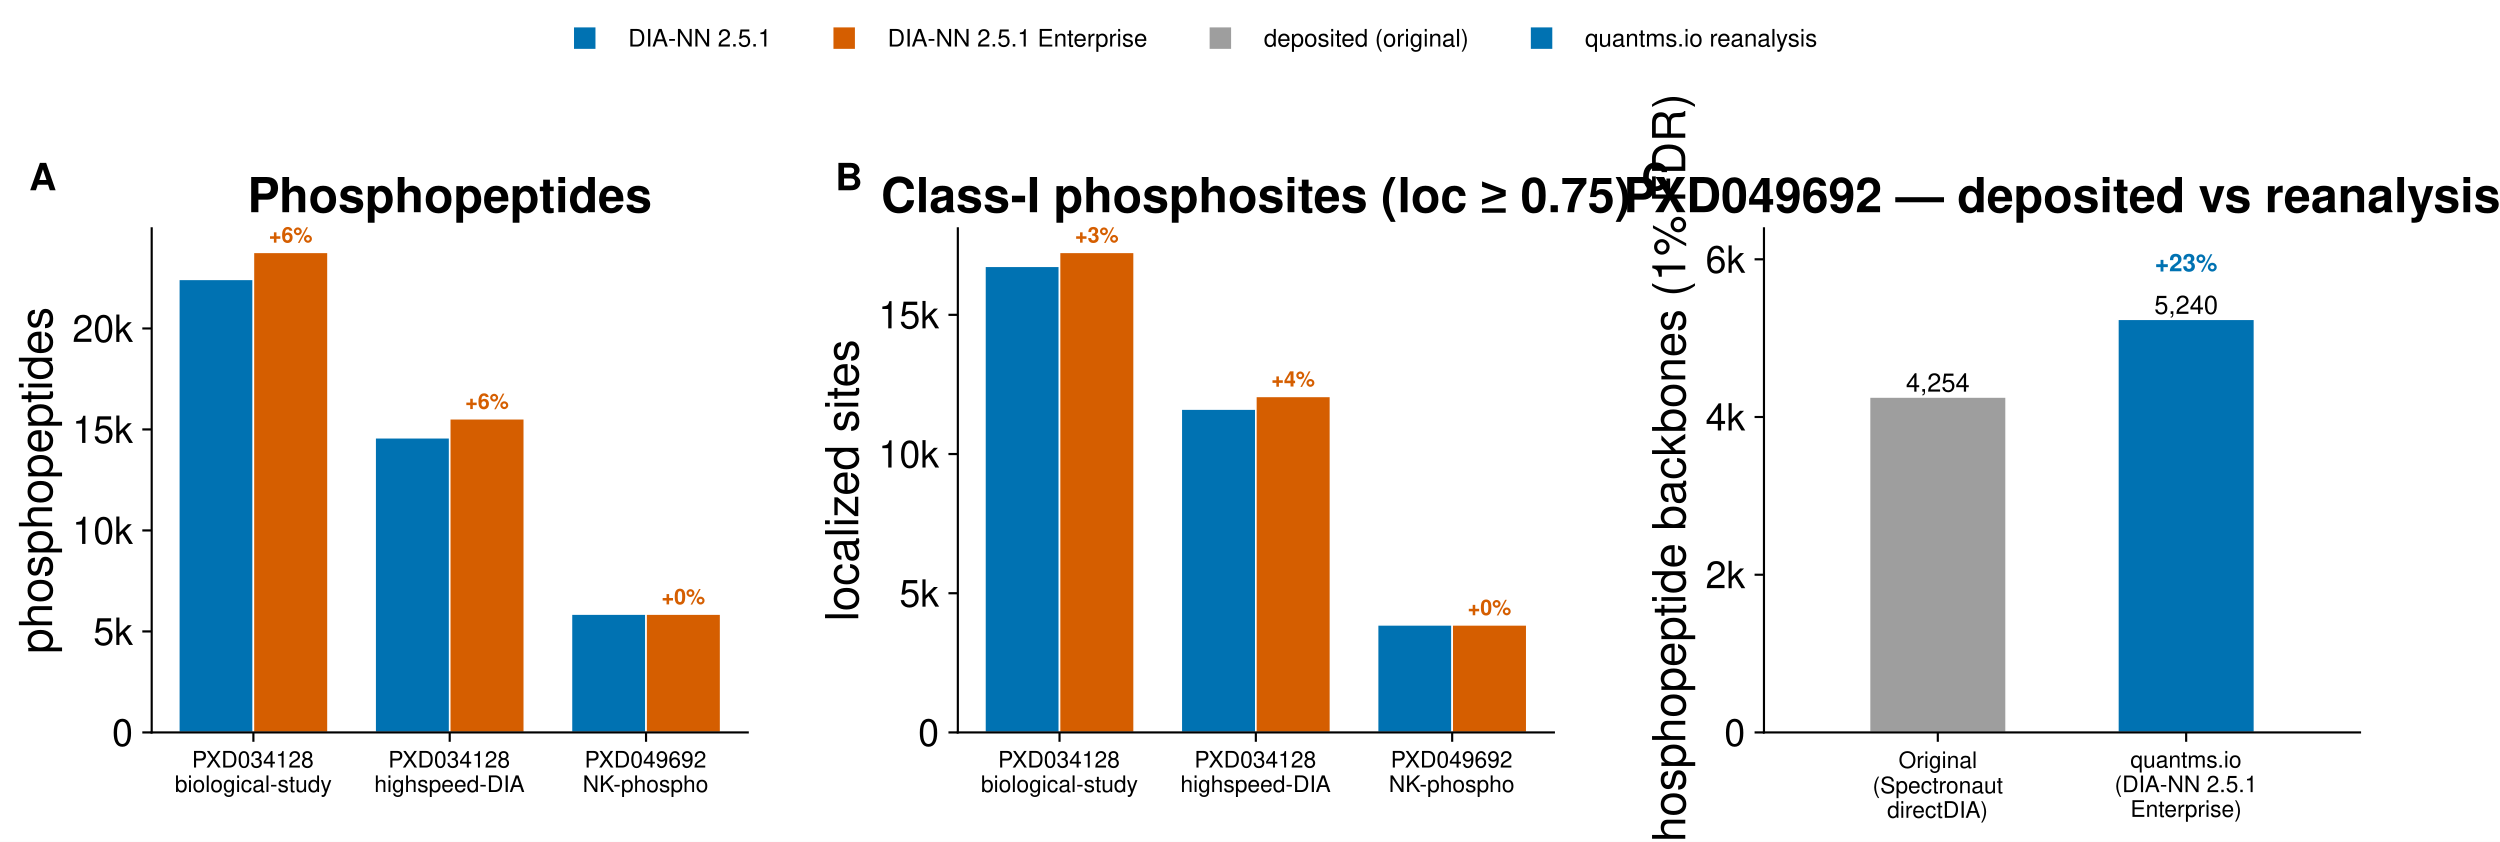
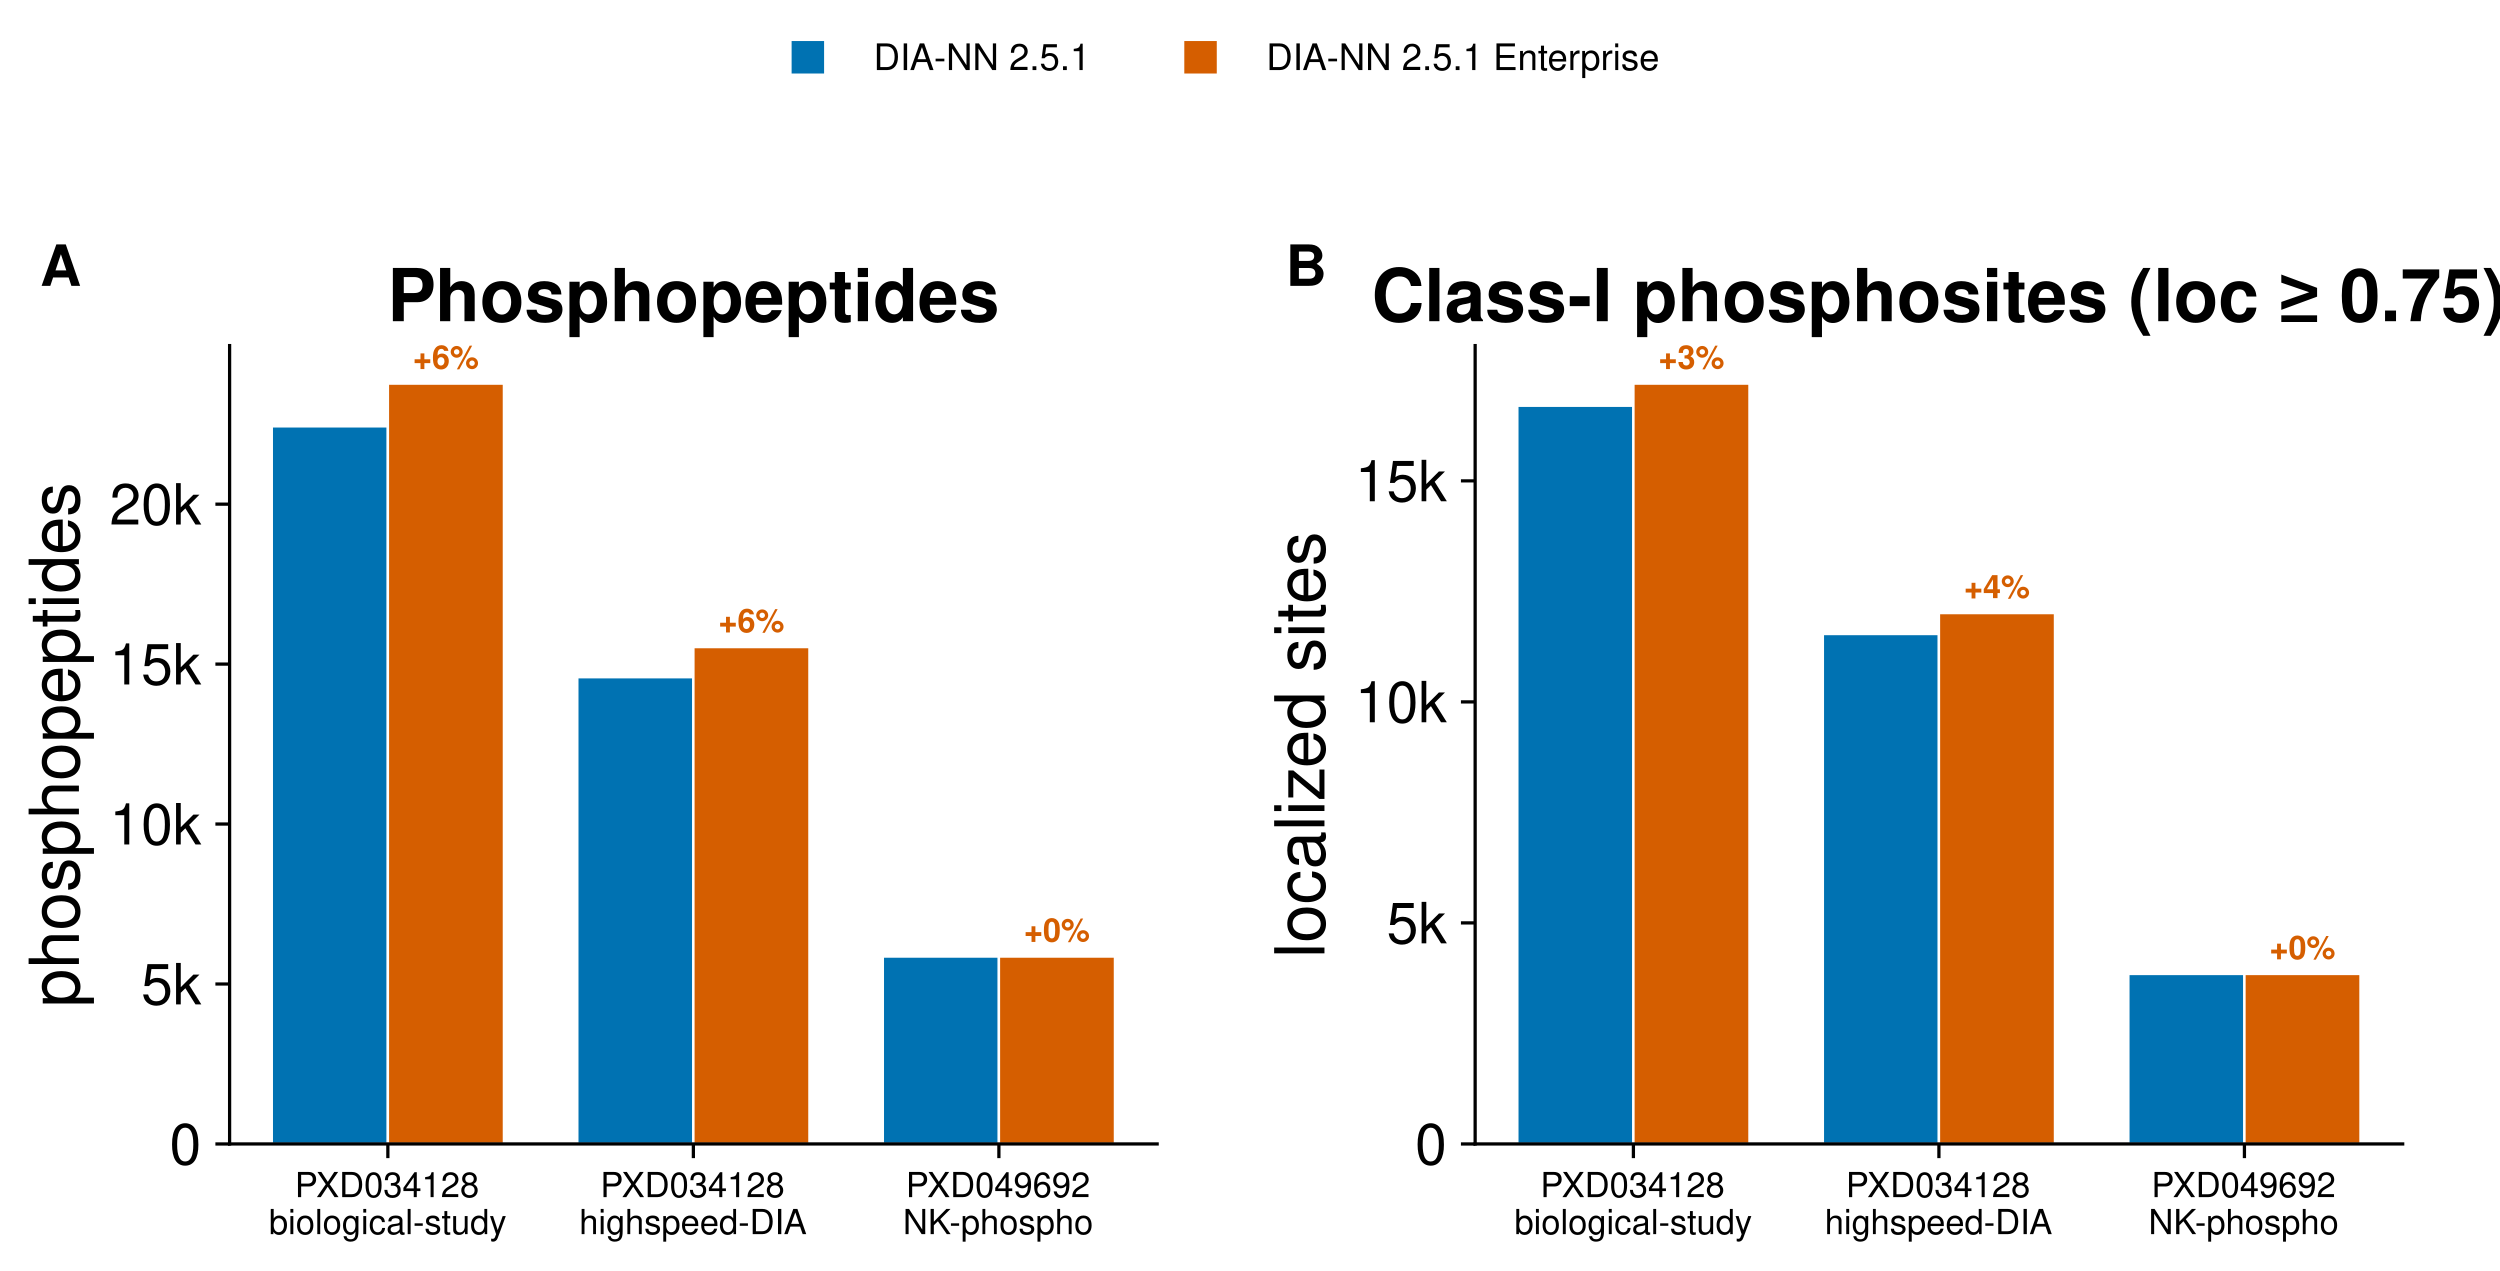
- <svg xmlns="http://www.w3.org/2000/svg" xmlns:xlink="http://www.w3.org/1999/xlink" width="931.945pt" height="313.828pt" viewBox="0 0 931.945 313.828" version="1.1">
+ <svg xmlns="http://www.w3.org/2000/svg" xmlns:xlink="http://www.w3.org/1999/xlink" width="615.726pt" height="313.033pt" viewBox="0 0 615.726 313.033" version="1.1">
  <defs>
    <style type="text/css">*{stroke-linejoin: round; stroke-linecap: butt}</style>
  </defs>
  <g id="figure_1">
    <g id="patch_1">
-       <path d="M 0 313.828  L 931.945 313.828  L 931.945 -0  L 0 -0  z " style="fill: #ffffff" />
+       <path d="M 0 313.033  L 615.726 313.033  L 615.726 0  L 0 0  z " style="fill: #ffffff" />
    </g>
    <g id="axes_1">
      <g id="patch_2">
-         <path d="M 56.549 273.033  L 278.739 273.033  L 278.739 85.116  L 56.549 85.116  z " style="fill: #ffffff" />
+         <path d="M 56.549 281.743  L 284.994 281.743  L 284.994 85.116  L 56.549 85.116  z " style="fill: #ffffff" />
      </g>
      <g id="patch_3">
-         <path d="M 66.648 273.033  L 94.459 273.033  L 94.459 104.116  L 66.648 104.116  z " clip-path="url(#p6a53a2b82d)" style="fill: #0072b2; stroke: #ffffff; stroke-width: 0.6; stroke-linejoin: miter" />
+         <path d="M 66.933 281.743  L 95.526 281.743  L 95.526 104.997  L 66.933 104.997  z " clip-path="url(#pfc6a917417)" style="fill: #0072b2; stroke: #ffffff; stroke-width: 0.6; stroke-linejoin: miter" />
      </g>
      <g id="patch_4">
-         <path d="M 139.833 273.033  L 167.644 273.033  L 167.644 163.173  L 139.833 163.173  z " clip-path="url(#p6a53a2b82d)" style="fill: #0072b2; stroke: #ffffff; stroke-width: 0.6; stroke-linejoin: miter" />
+         <path d="M 142.178 281.743  L 170.771 281.743  L 170.771 166.791  L 142.178 166.791  z " clip-path="url(#pfc6a917417)" style="fill: #0072b2; stroke: #ffffff; stroke-width: 0.6; stroke-linejoin: miter" />
      </g>
      <g id="patch_5">
-         <path d="M 213.019 273.033  L 240.829 273.033  L 240.829 228.908  L 213.019 228.908  z " clip-path="url(#p6a53a2b82d)" style="fill: #0072b2; stroke: #ffffff; stroke-width: 0.6; stroke-linejoin: miter" />
+         <path d="M 217.423 281.743  L 246.017 281.743  L 246.017 235.573  L 217.423 235.573  z " clip-path="url(#pfc6a917417)" style="fill: #0072b2; stroke: #ffffff; stroke-width: 0.6; stroke-linejoin: miter" />
      </g>
      <g id="patch_6">
-         <path d="M 94.459 273.033  L 122.269 273.033  L 122.269 94.064  L 94.459 94.064  z " clip-path="url(#p6a53a2b82d)" style="fill: #d55e00; stroke: #ffffff; stroke-width: 0.6; stroke-linejoin: miter" />
+         <path d="M 95.526 281.743  L 124.119 281.743  L 124.119 94.479  L 95.526 94.479  z " clip-path="url(#pfc6a917417)" style="fill: #d55e00; stroke: #ffffff; stroke-width: 0.6; stroke-linejoin: miter" />
      </g>
      <g id="patch_7">
-         <path d="M 167.644 273.033  L 195.454 273.033  L 195.454 156.08  L 167.644 156.08  z " clip-path="url(#p6a53a2b82d)" style="fill: #d55e00; stroke: #ffffff; stroke-width: 0.6; stroke-linejoin: miter" />
+         <path d="M 170.771 281.743  L 199.364 281.743  L 199.364 159.369  L 170.771 159.369  z " clip-path="url(#pfc6a917417)" style="fill: #d55e00; stroke: #ffffff; stroke-width: 0.6; stroke-linejoin: miter" />
      </g>
      <g id="patch_8">
-         <path d="M 240.829 273.033  L 268.639 273.033  L 268.639 228.908  L 240.829 228.908  z " clip-path="url(#p6a53a2b82d)" style="fill: #d55e00; stroke: #ffffff; stroke-width: 0.6; stroke-linejoin: miter" />
+         <path d="M 246.017 281.743  L 274.61 281.743  L 274.61 235.573  L 246.017 235.573  z " clip-path="url(#pfc6a917417)" style="fill: #d55e00; stroke: #ffffff; stroke-width: 0.6; stroke-linejoin: miter" />
      </g>
      <g id="matplotlib.axis_1">
        <g id="xtick_1">
          <g id="line2d_1">
            <defs>
-               <path id="me3dcf66e07" d="M 0 0  L 0 3.5  " style="stroke: #000000; stroke-width: 0.8" />
+               <path id="m2ff9c38c4d" d="M 0 0  L 0 3.5  " style="stroke: #000000; stroke-width: 0.8" />
            </defs>
            <g>
-               <use xlink:href="#me3dcf66e07" x="94.459" y="273.033" style="stroke: #000000; stroke-width: 0.8" />
+               <use xlink:href="#m2ff9c38c4d" x="95.526" y="281.743" style="stroke: #000000; stroke-width: 0.8" />
            </g>
          </g>
          <g id="text_1">
-             <text style="font-size: 8.5px; font-family: 'Helvetica', 'Arial', 'DejaVu Sans', sans-serif" transform="translate(71.53919 286.1302)">PXD034128</text>
-             <text style="font-size: 8.5px; font-family: 'Helvetica', 'Arial', 'DejaVu Sans', sans-serif" transform="translate(65.16684 295.2427)">biological-study</text>
+             <text style="font-size: 8.5px; font-family: 'Helvetica', 'Arial', 'DejaVu Sans', sans-serif" transform="translate(72.60641 294.8399)">PXD034128</text>
+             <text style="font-size: 8.5px; font-family: 'Helvetica', 'Arial', 'DejaVu Sans', sans-serif" transform="translate(66.23406 303.9525)">biological-study</text>
          </g>
        </g>
        <g id="xtick_2">
          <g id="line2d_2">
            <g>
-               <use xlink:href="#me3dcf66e07" x="167.644" y="273.033" style="stroke: #000000; stroke-width: 0.8" />
+               <use xlink:href="#m2ff9c38c4d" x="170.771" y="281.743" style="stroke: #000000; stroke-width: 0.8" />
            </g>
          </g>
          <g id="text_2">
-             <text style="font-size: 8.5px; font-family: 'Helvetica', 'Arial', 'DejaVu Sans', sans-serif" transform="translate(144.7243 286.1302)">PXD034128</text>
-             <text style="font-size: 8.5px; font-family: 'Helvetica', 'Arial', 'DejaVu Sans', sans-serif" transform="translate(139.5307 295.2427)">highspeed-DIA</text>
+             <text style="font-size: 8.5px; font-family: 'Helvetica', 'Arial', 'DejaVu Sans', sans-serif" transform="translate(147.8518 294.8399)">PXD034128</text>
+             <text style="font-size: 8.5px; font-family: 'Helvetica', 'Arial', 'DejaVu Sans', sans-serif" transform="translate(142.6582 303.9525)">highspeed-DIA</text>
          </g>
        </g>
        <g id="xtick_3">
          <g id="line2d_3">
            <g>
-               <use xlink:href="#me3dcf66e07" x="240.829" y="273.033" style="stroke: #000000; stroke-width: 0.8" />
+               <use xlink:href="#m2ff9c38c4d" x="246.017" y="281.743" style="stroke: #000000; stroke-width: 0.8" />
            </g>
          </g>
          <g id="text_3">
-             <text style="font-size: 8.5px; font-family: 'Helvetica', 'Arial', 'DejaVu Sans', sans-serif" transform="translate(217.9094 286.1302)">PXD049692</text>
-             <text style="font-size: 8.5px; font-family: 'Helvetica', 'Arial', 'DejaVu Sans', sans-serif" transform="translate(217.2042 295.2427)">NK-phospho</text>
+             <text style="font-size: 8.5px; font-family: 'Helvetica', 'Arial', 'DejaVu Sans', sans-serif" transform="translate(223.0972 294.8399)">PXD049692</text>
+             <text style="font-size: 8.5px; font-family: 'Helvetica', 'Arial', 'DejaVu Sans', sans-serif" transform="translate(222.392 303.9525)">NK-phospho</text>
          </g>
        </g>
      </g>
      <g id="matplotlib.axis_2">
        <g id="ytick_1">
          <g id="line2d_4">
            <defs>
-               <path id="m3480d9170c" d="M 0 0  L -3.5 0  " style="stroke: #000000; stroke-width: 0.8" />
+               <path id="m523c38264d" d="M 0 0  L -3.5 0  " style="stroke: #000000; stroke-width: 0.8" />
            </defs>
            <g>
-               <use xlink:href="#m3480d9170c" x="56.549" y="273.033" style="stroke: #000000; stroke-width: 0.8" />
+               <use xlink:href="#m523c38264d" x="56.549" y="281.743" style="stroke: #000000; stroke-width: 0.8" />
            </g>
          </g>
          <g id="text_4">
-             <text style="font-size: 14px; font-family: 'Helvetica', 'Arial', 'DejaVu Sans', sans-serif; text-anchor: end" x="49.549" y="278.054" transform="rotate(-0 49.54875 278.0542)">0</text>
+             <text style="font-size: 14px; font-family: 'Helvetica', 'Arial', 'DejaVu Sans', sans-serif; text-anchor: end" x="49.549" y="286.764" transform="rotate(-0 49.54875 286.7639)">0</text>
          </g>
        </g>
        <g id="ytick_2">
          <g id="line2d_5">
            <g>
-               <use xlink:href="#m3480d9170c" x="56.549" y="235.384" style="stroke: #000000; stroke-width: 0.8" />
+               <use xlink:href="#m523c38264d" x="56.549" y="242.348" style="stroke: #000000; stroke-width: 0.8" />
            </g>
          </g>
          <g id="text_5">
-             <text style="font-size: 14px; font-family: 'Helvetica', 'Arial', 'DejaVu Sans', sans-serif; text-anchor: end" x="49.549" y="240.405" transform="rotate(-0 49.54875 240.405)">5k</text>
+             <text style="font-size: 14px; font-family: 'Helvetica', 'Arial', 'DejaVu Sans', sans-serif; text-anchor: end" x="49.549" y="247.37" transform="rotate(-0 49.54875 247.3698)">5k</text>
          </g>
        </g>
        <g id="ytick_3">
          <g id="line2d_6">
            <g>
-               <use xlink:href="#m3480d9170c" x="56.549" y="197.735" style="stroke: #000000; stroke-width: 0.8" />
+               <use xlink:href="#m523c38264d" x="56.549" y="202.954" style="stroke: #000000; stroke-width: 0.8" />
            </g>
          </g>
          <g id="text_6">
-             <text style="font-size: 14px; font-family: 'Helvetica', 'Arial', 'DejaVu Sans', sans-serif; text-anchor: end" x="49.549" y="202.756" transform="rotate(-0 49.54875 202.7559)">10k</text>
+             <text style="font-size: 14px; font-family: 'Helvetica', 'Arial', 'DejaVu Sans', sans-serif; text-anchor: end" x="49.549" y="207.976" transform="rotate(-0 49.54875 207.9757)">10k</text>
          </g>
        </g>
        <g id="ytick_4">
          <g id="line2d_7">
            <g>
-               <use xlink:href="#m3480d9170c" x="56.549" y="160.085" style="stroke: #000000; stroke-width: 0.8" />
+               <use xlink:href="#m523c38264d" x="56.549" y="163.56" style="stroke: #000000; stroke-width: 0.8" />
            </g>
          </g>
          <g id="text_7">
-             <text style="font-size: 14px; font-family: 'Helvetica', 'Arial', 'DejaVu Sans', sans-serif; text-anchor: end" x="49.549" y="165.107" transform="rotate(-0 49.54875 165.1068)">15k</text>
+             <text style="font-size: 14px; font-family: 'Helvetica', 'Arial', 'DejaVu Sans', sans-serif; text-anchor: end" x="49.549" y="168.582" transform="rotate(-0 49.54875 168.5816)">15k</text>
          </g>
        </g>
        <g id="ytick_5">
          <g id="line2d_8">
            <g>
-               <use xlink:href="#m3480d9170c" x="56.549" y="122.436" style="stroke: #000000; stroke-width: 0.8" />
+               <use xlink:href="#m523c38264d" x="56.549" y="124.166" style="stroke: #000000; stroke-width: 0.8" />
            </g>
          </g>
          <g id="text_8">
-             <text style="font-size: 14px; font-family: 'Helvetica', 'Arial', 'DejaVu Sans', sans-serif; text-anchor: end" x="49.549" y="127.458" transform="rotate(-0 49.54875 127.4577)">20k</text>
+             <text style="font-size: 14px; font-family: 'Helvetica', 'Arial', 'DejaVu Sans', sans-serif; text-anchor: end" x="49.549" y="129.188" transform="rotate(-0 49.54875 129.1875)">20k</text>
          </g>
        </g>
        <g id="text_9">
-           <text style="font-size: 17px; font-family: 'Helvetica', 'Arial', 'DejaVu Sans', sans-serif; text-anchor: middle" x="19.435" y="179.074" transform="rotate(-90 19.43469 179.0741)">phosphopeptides</text>
+           <text style="font-size: 17px; font-family: 'Helvetica', 'Arial', 'DejaVu Sans', sans-serif; text-anchor: middle" x="19.435" y="183.429" transform="rotate(-90 19.43469 183.429)">phosphopeptides</text>
        </g>
      </g>
      <g id="patch_9">
-         <path d="M 56.549 273.033  L 56.549 85.116  " style="fill: none; stroke: #000000; stroke-width: 0.8; stroke-linejoin: miter; stroke-linecap: square" />
+         <path d="M 56.549 281.743  L 56.549 85.116  " style="fill: none; stroke: #000000; stroke-width: 0.8; stroke-linejoin: miter; stroke-linecap: square" />
      </g>
      <g id="patch_10">
-         <path d="M 56.549 273.033  L 278.739 273.033  " style="fill: none; stroke: #000000; stroke-width: 0.8; stroke-linejoin: miter; stroke-linecap: square" />
+         <path d="M 56.549 281.743  L 284.994 281.743  " style="fill: none; stroke: #000000; stroke-width: 0.8; stroke-linejoin: miter; stroke-linecap: square" />
      </g>
      <g id="text_10">
-         <text style="font-weight: 700; font-size: 8px; font-family: 'Helvetica', 'Arial', 'DejaVu Sans', sans-serif; text-anchor: middle; fill: #d55e00" x="108.364" y="90.396" transform="rotate(-0 108.3638 90.39646)">+6%</text>
+         <text style="font-weight: 700; font-size: 8px; font-family: 'Helvetica', 'Arial', 'DejaVu Sans', sans-serif; text-anchor: middle; fill: #d55e00" x="109.822" y="90.811" transform="rotate(-0 109.8225 90.81121)">+6%</text>
      </g>
      <g id="text_11">
-         <text style="font-weight: 700; font-size: 8px; font-family: 'Helvetica', 'Arial', 'DejaVu Sans', sans-serif; text-anchor: middle; fill: #d55e00" x="181.549" y="152.412" transform="rotate(-0 181.5489 152.4121)">+6%</text>
+         <text style="font-weight: 700; font-size: 8px; font-family: 'Helvetica', 'Arial', 'DejaVu Sans', sans-serif; text-anchor: middle; fill: #d55e00" x="185.068" y="155.701" transform="rotate(-0 185.0679 155.7012)">+6%</text>
      </g>
      <g id="text_12">
-         <text style="font-weight: 700; font-size: 8px; font-family: 'Helvetica', 'Arial', 'DejaVu Sans', sans-serif; text-anchor: middle; fill: #d55e00" x="254.734" y="225.24" transform="rotate(-0 254.734 225.2405)">+0%</text>
+         <text style="font-weight: 700; font-size: 8px; font-family: 'Helvetica', 'Arial', 'DejaVu Sans', sans-serif; text-anchor: middle; fill: #d55e00" x="260.313" y="231.905" transform="rotate(-0 260.3133 231.9051)">+0%</text>
      </g>
      <g id="text_13">
-         <text style="font-weight: 700; font-size: 14px; font-family: 'Helvetica', 'Arial', 'DejaVu Sans', sans-serif; text-anchor: end" x="20.998" y="70.922" transform="rotate(-0 20.99835 70.92236)">A</text>
+         <text style="font-weight: 700; font-size: 14px; font-family: 'Helvetica', 'Arial', 'DejaVu Sans', sans-serif; text-anchor: end" x="19.998" y="70.4" transform="rotate(-0 19.99755 70.39978)">A</text>
      </g>
      <g id="text_14">
-         <text style="font-weight: 700; font-size: 18px; font-family: 'Helvetica', 'Arial', 'DejaVu Sans', sans-serif; text-anchor: middle" x="167.644" y="79.116" transform="rotate(-0 167.6438 79.11552)">Phosphopeptides</text>
+         <text style="font-weight: 700; font-size: 18px; font-family: 'Helvetica', 'Arial', 'DejaVu Sans', sans-serif; text-anchor: middle" x="170.771" y="79.116" transform="rotate(-0 170.7713 79.11552)">Phosphopeptides</text>
      </g>
    </g>
    <g id="axes_2">
      <g id="patch_11">
-         <path d="M 357.059 273.033  L 579.249 273.033  L 579.249 85.116  L 357.059 85.116  z " style="fill: #ffffff" />
+         <path d="M 363.314 281.743  L 591.759 281.743  L 591.759 85.116  L 363.314 85.116  z " style="fill: #ffffff" />
      </g>
      <g id="patch_12">
-         <path d="M 367.158 273.033  L 394.969 273.033  L 394.969 99.253  L 367.158 99.253  z " clip-path="url(#p83becc3574)" style="fill: #0072b2; stroke: #ffffff; stroke-width: 0.6; stroke-linejoin: miter" />
+         <path d="M 373.698 281.743  L 402.291 281.743  L 402.291 99.922  L 373.698 99.922  z " clip-path="url(#p43a47ce09b)" style="fill: #0072b2; stroke: #ffffff; stroke-width: 0.6; stroke-linejoin: miter" />
      </g>
      <g id="patch_13">
-         <path d="M 440.343 273.033  L 468.154 273.033  L 468.154 152.492  L 440.343 152.492  z " clip-path="url(#p83becc3574)" style="fill: #0072b2; stroke: #ffffff; stroke-width: 0.6; stroke-linejoin: miter" />
+         <path d="M 448.943 281.743  L 477.536 281.743  L 477.536 156.145  L 448.943 156.145  z " clip-path="url(#p43a47ce09b)" style="fill: #0072b2; stroke: #ffffff; stroke-width: 0.6; stroke-linejoin: miter" />
      </g>
      <g id="patch_14">
-         <path d="M 513.529 273.033  L 541.339 273.033  L 541.339 232.942  L 513.529 232.942  z " clip-path="url(#p83becc3574)" style="fill: #0072b2; stroke: #ffffff; stroke-width: 0.6; stroke-linejoin: miter" />
+         <path d="M 524.188 281.743  L 552.782 281.743  L 552.782 239.869  L 524.188 239.869  z " clip-path="url(#p43a47ce09b)" style="fill: #0072b2; stroke: #ffffff; stroke-width: 0.6; stroke-linejoin: miter" />
      </g>
      <g id="patch_15">
-         <path d="M 394.969 273.033  L 422.779 273.033  L 422.779 94.064  L 394.969 94.064  z " clip-path="url(#p83becc3574)" style="fill: #d55e00; stroke: #ffffff; stroke-width: 0.6; stroke-linejoin: miter" />
+         <path d="M 402.291 281.743  L 430.884 281.743  L 430.884 94.479  L 402.291 94.479  z " clip-path="url(#p43a47ce09b)" style="fill: #d55e00; stroke: #ffffff; stroke-width: 0.6; stroke-linejoin: miter" />
      </g>
      <g id="patch_16">
-         <path d="M 468.154 273.033  L 495.964 273.033  L 495.964 147.76  L 468.154 147.76  z " clip-path="url(#p83becc3574)" style="fill: #d55e00; stroke: #ffffff; stroke-width: 0.6; stroke-linejoin: miter" />
+         <path d="M 477.536 281.743  L 506.129 281.743  L 506.129 150.984  L 477.536 150.984  z " clip-path="url(#p43a47ce09b)" style="fill: #d55e00; stroke: #ffffff; stroke-width: 0.6; stroke-linejoin: miter" />
      </g>
      <g id="patch_17">
-         <path d="M 541.339 273.033  L 569.149 273.033  L 569.149 232.942  L 541.339 232.942  z " clip-path="url(#p83becc3574)" style="fill: #d55e00; stroke: #ffffff; stroke-width: 0.6; stroke-linejoin: miter" />
+         <path d="M 552.782 281.743  L 581.375 281.743  L 581.375 239.869  L 552.782 239.869  z " clip-path="url(#p43a47ce09b)" style="fill: #d55e00; stroke: #ffffff; stroke-width: 0.6; stroke-linejoin: miter" />
      </g>
      <g id="matplotlib.axis_3">
        <g id="xtick_4">
          <g id="line2d_9">
            <g>
-               <use xlink:href="#me3dcf66e07" x="394.969" y="273.033" style="stroke: #000000; stroke-width: 0.8" />
+               <use xlink:href="#m2ff9c38c4d" x="402.291" y="281.743" style="stroke: #000000; stroke-width: 0.8" />
            </g>
          </g>
          <g id="text_15">
-             <text style="font-size: 8.5px; font-family: 'Helvetica', 'Arial', 'DejaVu Sans', sans-serif" transform="translate(372.0492 286.1302)">PXD034128</text>
-             <text style="font-size: 8.5px; font-family: 'Helvetica', 'Arial', 'DejaVu Sans', sans-serif" transform="translate(365.6768 295.2427)">biological-study</text>
+             <text style="font-size: 8.5px; font-family: 'Helvetica', 'Arial', 'DejaVu Sans', sans-serif" transform="translate(379.3714 294.8399)">PXD034128</text>
+             <text style="font-size: 8.5px; font-family: 'Helvetica', 'Arial', 'DejaVu Sans', sans-serif" transform="translate(372.9991 303.9525)">biological-study</text>
          </g>
        </g>
        <g id="xtick_5">
          <g id="line2d_10">
            <g>
-               <use xlink:href="#me3dcf66e07" x="468.154" y="273.033" style="stroke: #000000; stroke-width: 0.8" />
+               <use xlink:href="#m2ff9c38c4d" x="477.536" y="281.743" style="stroke: #000000; stroke-width: 0.8" />
            </g>
          </g>
          <g id="text_16">
-             <text style="font-size: 8.5px; font-family: 'Helvetica', 'Arial', 'DejaVu Sans', sans-serif" transform="translate(445.2343 286.1302)">PXD034128</text>
-             <text style="font-size: 8.5px; font-family: 'Helvetica', 'Arial', 'DejaVu Sans', sans-serif" transform="translate(440.0407 295.2427)">highspeed-DIA</text>
+             <text style="font-size: 8.5px; font-family: 'Helvetica', 'Arial', 'DejaVu Sans', sans-serif" transform="translate(454.6168 294.8399)">PXD034128</text>
+             <text style="font-size: 8.5px; font-family: 'Helvetica', 'Arial', 'DejaVu Sans', sans-serif" transform="translate(449.4232 303.9525)">highspeed-DIA</text>
          </g>
        </g>
        <g id="xtick_6">
          <g id="line2d_11">
            <g>
-               <use xlink:href="#me3dcf66e07" x="541.339" y="273.033" style="stroke: #000000; stroke-width: 0.8" />
+               <use xlink:href="#m2ff9c38c4d" x="552.782" y="281.743" style="stroke: #000000; stroke-width: 0.8" />
            </g>
          </g>
          <g id="text_17">
-             <text style="font-size: 8.5px; font-family: 'Helvetica', 'Arial', 'DejaVu Sans', sans-serif" transform="translate(518.4194 286.1302)">PXD049692</text>
-             <text style="font-size: 8.5px; font-family: 'Helvetica', 'Arial', 'DejaVu Sans', sans-serif" transform="translate(517.7142 295.2427)">NK-phospho</text>
+             <text style="font-size: 8.5px; font-family: 'Helvetica', 'Arial', 'DejaVu Sans', sans-serif" transform="translate(529.8622 294.8399)">PXD049692</text>
+             <text style="font-size: 8.5px; font-family: 'Helvetica', 'Arial', 'DejaVu Sans', sans-serif" transform="translate(529.157 303.9525)">NK-phospho</text>
          </g>
        </g>
      </g>
      <g id="matplotlib.axis_4">
        <g id="ytick_6">
          <g id="line2d_12">
            <g>
-               <use xlink:href="#m3480d9170c" x="357.059" y="273.033" style="stroke: #000000; stroke-width: 0.8" />
+               <use xlink:href="#m523c38264d" x="363.314" y="281.743" style="stroke: #000000; stroke-width: 0.8" />
            </g>
          </g>
          <g id="text_18">
-             <text style="font-size: 14px; font-family: 'Helvetica', 'Arial', 'DejaVu Sans', sans-serif; text-anchor: end" x="350.059" y="278.054" transform="rotate(-0 350.0587 278.0542)">0</text>
+             <text style="font-size: 14px; font-family: 'Helvetica', 'Arial', 'DejaVu Sans', sans-serif; text-anchor: end" x="356.314" y="286.764" transform="rotate(-0 356.3138 286.7639)">0</text>
          </g>
        </g>
        <g id="ytick_7">
          <g id="line2d_13">
            <g>
-               <use xlink:href="#m3480d9170c" x="357.059" y="221.143" style="stroke: #000000; stroke-width: 0.8" />
+               <use xlink:href="#m523c38264d" x="363.314" y="227.305" style="stroke: #000000; stroke-width: 0.8" />
            </g>
          </g>
          <g id="text_19">
-             <text style="font-size: 14px; font-family: 'Helvetica', 'Arial', 'DejaVu Sans', sans-serif; text-anchor: end" x="350.059" y="226.164" transform="rotate(-0 350.0587 226.1641)">5k</text>
+             <text style="font-size: 14px; font-family: 'Helvetica', 'Arial', 'DejaVu Sans', sans-serif; text-anchor: end" x="356.314" y="232.327" transform="rotate(-0 356.3138 232.3268)">5k</text>
          </g>
        </g>
        <g id="ytick_8">
          <g id="line2d_14">
            <g>
-               <use xlink:href="#m3480d9170c" x="357.059" y="169.253" style="stroke: #000000; stroke-width: 0.8" />
+               <use xlink:href="#m523c38264d" x="363.314" y="172.868" style="stroke: #000000; stroke-width: 0.8" />
            </g>
          </g>
          <g id="text_20">
-             <text style="font-size: 14px; font-family: 'Helvetica', 'Arial', 'DejaVu Sans', sans-serif; text-anchor: end" x="350.059" y="174.274" transform="rotate(-0 350.0587 174.2741)">10k</text>
+             <text style="font-size: 14px; font-family: 'Helvetica', 'Arial', 'DejaVu Sans', sans-serif; text-anchor: end" x="356.314" y="177.89" transform="rotate(-0 356.3138 177.8896)">10k</text>
          </g>
        </g>
        <g id="ytick_9">
          <g id="line2d_15">
            <g>
-               <use xlink:href="#m3480d9170c" x="357.059" y="117.363" style="stroke: #000000; stroke-width: 0.8" />
+               <use xlink:href="#m523c38264d" x="363.314" y="118.431" style="stroke: #000000; stroke-width: 0.8" />
            </g>
          </g>
          <g id="text_21">
-             <text style="font-size: 14px; font-family: 'Helvetica', 'Arial', 'DejaVu Sans', sans-serif; text-anchor: end" x="350.059" y="122.384" transform="rotate(-0 350.0587 122.384)">15k</text>
+             <text style="font-size: 14px; font-family: 'Helvetica', 'Arial', 'DejaVu Sans', sans-serif; text-anchor: end" x="356.314" y="123.452" transform="rotate(-0 356.3138 123.4525)">15k</text>
          </g>
        </g>
        <g id="text_22">
-           <text style="font-size: 17px; font-family: 'Helvetica', 'Arial', 'DejaVu Sans', sans-serif; text-anchor: middle" x="319.945" y="179.074" transform="rotate(-90 319.9447 179.0741)">localized sites</text>
+           <text style="font-size: 17px; font-family: 'Helvetica', 'Arial', 'DejaVu Sans', sans-serif; text-anchor: middle" x="326.2" y="183.429" transform="rotate(-90 326.1997 183.429)">localized sites</text>
        </g>
      </g>
      <g id="patch_18">
-         <path d="M 357.059 273.033  L 357.059 85.116  " style="fill: none; stroke: #000000; stroke-width: 0.8; stroke-linejoin: miter; stroke-linecap: square" />
+         <path d="M 363.314 281.743  L 363.314 85.116  " style="fill: none; stroke: #000000; stroke-width: 0.8; stroke-linejoin: miter; stroke-linecap: square" />
      </g>
      <g id="patch_19">
-         <path d="M 357.059 273.033  L 579.249 273.033  " style="fill: none; stroke: #000000; stroke-width: 0.8; stroke-linejoin: miter; stroke-linecap: square" />
+         <path d="M 363.314 281.743  L 591.759 281.743  " style="fill: none; stroke: #000000; stroke-width: 0.8; stroke-linejoin: miter; stroke-linecap: square" />
      </g>
      <g id="text_23">
-         <text style="font-weight: 700; font-size: 8px; font-family: 'Helvetica', 'Arial', 'DejaVu Sans', sans-serif; text-anchor: middle; fill: #d55e00" x="408.874" y="90.396" transform="rotate(-0 408.8738 90.39646)">+3%</text>
+         <text style="font-weight: 700; font-size: 8px; font-family: 'Helvetica', 'Arial', 'DejaVu Sans', sans-serif; text-anchor: middle; fill: #d55e00" x="416.587" y="90.811" transform="rotate(-0 416.5875 90.81121)">+3%</text>
      </g>
      <g id="text_24">
-         <text style="font-weight: 700; font-size: 8px; font-family: 'Helvetica', 'Arial', 'DejaVu Sans', sans-serif; text-anchor: middle; fill: #d55e00" x="482.059" y="144.092" transform="rotate(-0 482.0589 144.0923)">+4%</text>
+         <text style="font-weight: 700; font-size: 8px; font-family: 'Helvetica', 'Arial', 'DejaVu Sans', sans-serif; text-anchor: middle; fill: #d55e00" x="491.833" y="147.317" transform="rotate(-0 491.8329 147.317)">+4%</text>
      </g>
      <g id="text_25">
-         <text style="font-weight: 700; font-size: 8px; font-family: 'Helvetica', 'Arial', 'DejaVu Sans', sans-serif; text-anchor: middle; fill: #d55e00" x="555.244" y="229.275" transform="rotate(-0 555.244 229.275)">+0%</text>
+         <text style="font-weight: 700; font-size: 8px; font-family: 'Helvetica', 'Arial', 'DejaVu Sans', sans-serif; text-anchor: middle; fill: #d55e00" x="567.078" y="236.202" transform="rotate(-0 567.0783 236.2019)">+0%</text>
      </g>
      <g id="text_26">
-         <text style="font-weight: 700; font-size: 14px; font-family: 'Helvetica', 'Arial', 'DejaVu Sans', sans-serif; text-anchor: end" x="321.508" y="70.922" transform="rotate(-0 321.5084 70.92236)">B</text>
+         <text style="font-weight: 700; font-size: 14px; font-family: 'Helvetica', 'Arial', 'DejaVu Sans', sans-serif; text-anchor: end" x="326.763" y="70.4" transform="rotate(-0 326.7625 70.39978)">B</text>
      </g>
      <g id="text_27">
-         <text style="font-weight: 700; font-size: 18px; font-family: 'Helvetica', 'Arial', 'DejaVu Sans', sans-serif; text-anchor: middle" x="468.154" y="79.116" transform="rotate(-0 468.1538 79.11552)">Class-I phosphosites (loc ≥ 0.75)</text>
-       </g>
-     </g>
-     <g id="axes_3">
-       <g id="patch_20">
-         <path d="M 657.569 273.033  L 879.759 273.033  L 879.759 85.116  L 657.569 85.116  z " style="fill: #ffffff" />
-       </g>
-       <g id="patch_21">
-         <path d="M 696.915 273.033  L 747.833 273.033  L 747.833 147.986  L 696.915 147.986  z " clip-path="url(#p946f869c2b)" style="fill: #9e9e9e; stroke: #ffffff; stroke-width: 0.6; stroke-linejoin: miter" />
-       </g>
-       <g id="patch_22">
-         <path d="M 789.494 273.033  L 840.413 273.033  L 840.413 119.002  L 789.494 119.002  z " clip-path="url(#p946f869c2b)" style="fill: #0072b2; stroke: #ffffff; stroke-width: 0.6; stroke-linejoin: miter" />
-       </g>
-       <g id="matplotlib.axis_5">
-         <g id="xtick_7">
-           <g id="line2d_16">
-             <g>
-               <use xlink:href="#me3dcf66e07" x="722.374" y="273.033" style="stroke: #000000; stroke-width: 0.8" />
-             </g>
-           </g>
-           <g id="text_28">
-             <text style="font-size: 8.5px; font-family: 'Helvetica', 'Arial', 'DejaVu Sans', sans-serif" transform="translate(707.7303 286.2962)">Original</text>
-             <text style="font-size: 8.5px; font-family: 'Helvetica', 'Arial', 'DejaVu Sans', sans-serif" transform="translate(698.0423 295.6929)">(Spectronaut</text>
-             <text style="font-size: 8.5px; font-family: 'Helvetica', 'Arial', 'DejaVu Sans', sans-serif" transform="translate(703.4823 304.8565)">directDIA)</text>
-           </g>
-         </g>
-         <g id="xtick_8">
-           <g id="line2d_17">
-             <g>
-               <use xlink:href="#me3dcf66e07" x="814.953" y="273.033" style="stroke: #000000; stroke-width: 0.8" />
-             </g>
-           </g>
-           <g id="text_29">
-             <text style="font-size: 8.5px; font-family: 'Helvetica', 'Arial', 'DejaVu Sans', sans-serif" transform="translate(794.1655 286.1302)">quantms.io</text>
-             <text style="font-size: 8.5px; font-family: 'Helvetica', 'Arial', 'DejaVu Sans', sans-serif" transform="translate(788.2673 295.2937)">(DIA-NN 2.5.1</text>
-             <text style="font-size: 8.5px; font-family: 'Helvetica', 'Arial', 'DejaVu Sans', sans-serif" transform="translate(794.1695 304.5019)">Enterprise)</text>
-           </g>
-         </g>
-       </g>
-       <g id="matplotlib.axis_6">
-         <g id="ytick_10">
-           <g id="line2d_18">
-             <g>
-               <use xlink:href="#m3480d9170c" x="657.569" y="273.033" style="stroke: #000000; stroke-width: 0.8" />
-             </g>
-           </g>
-           <g id="text_30">
-             <text style="font-size: 14px; font-family: 'Helvetica', 'Arial', 'DejaVu Sans', sans-serif; text-anchor: end" x="650.569" y="278.054" transform="rotate(-0 650.5688 278.0542)">0</text>
-           </g>
-         </g>
-         <g id="ytick_11">
-           <g id="line2d_19">
-             <g>
-               <use xlink:href="#m3480d9170c" x="657.569" y="214.242" style="stroke: #000000; stroke-width: 0.8" />
-             </g>
-           </g>
-           <g id="text_31">
-             <text style="font-size: 14px; font-family: 'Helvetica', 'Arial', 'DejaVu Sans', sans-serif; text-anchor: end" x="650.569" y="219.264" transform="rotate(-0 650.5688 219.2639)">2k</text>
-           </g>
-         </g>
-         <g id="ytick_12">
-           <g id="line2d_20">
-             <g>
-               <use xlink:href="#m3480d9170c" x="657.569" y="155.452" style="stroke: #000000; stroke-width: 0.8" />
-             </g>
-           </g>
-           <g id="text_32">
-             <text style="font-size: 14px; font-family: 'Helvetica', 'Arial', 'DejaVu Sans', sans-serif; text-anchor: end" x="650.569" y="160.474" transform="rotate(-0 650.5688 160.4736)">4k</text>
-           </g>
-         </g>
-         <g id="ytick_13">
-           <g id="line2d_21">
-             <g>
-               <use xlink:href="#m3480d9170c" x="657.569" y="96.662" style="stroke: #000000; stroke-width: 0.8" />
-             </g>
-           </g>
-           <g id="text_33">
-             <text style="font-size: 14px; font-family: 'Helvetica', 'Arial', 'DejaVu Sans', sans-serif; text-anchor: end" x="650.569" y="101.683" transform="rotate(-0 650.5688 101.6833)">6k</text>
-           </g>
-         </g>
-         <g id="text_34">
-           <text style="font-size: 17px; font-family: 'Helvetica', 'Arial', 'DejaVu Sans', sans-serif; text-anchor: middle" x="628.24" y="179.074" transform="rotate(-90 628.24 179.0741)">phosphopeptide backbones (1% FDR)</text>
-         </g>
-       </g>
-       <g id="patch_23">
-         <path d="M 657.569 273.033  L 657.569 85.116  " style="fill: none; stroke: #000000; stroke-width: 0.8; stroke-linejoin: miter; stroke-linecap: square" />
-       </g>
-       <g id="patch_24">
-         <path d="M 657.569 273.033  L 879.759 273.033  " style="fill: none; stroke: #000000; stroke-width: 0.8; stroke-linejoin: miter; stroke-linecap: square" />
-       </g>
-       <g id="text_35">
-         <text style="font-size: 9.5px; font-family: 'Helvetica', 'Arial', 'DejaVu Sans', sans-serif; text-anchor: middle" x="722.374" y="146.006" transform="rotate(-0 722.3742 146.0057)">4,254</text>
-       </g>
-       <g id="text_36">
-         <text style="font-size: 9.5px; font-family: 'Helvetica', 'Arial', 'DejaVu Sans', sans-serif; text-anchor: middle" x="814.953" y="117.022" transform="rotate(-0 814.9533 117.0221)">5,240</text>
-       </g>
-       <g id="text_37">
-         <text style="font-weight: 700; font-size: 9px; font-family: 'Helvetica', 'Arial', 'DejaVu Sans', sans-serif; text-anchor: middle; fill: #0072b2" x="814.953" y="101.126" transform="rotate(-0 814.9533 101.1263)">+23%</text>
-       </g>
-       <g id="text_38">
-         <text style="font-weight: 700; font-size: 14px; font-family: 'Helvetica', 'Arial', 'DejaVu Sans', sans-serif; text-anchor: end" x="622.018" y="70.922" transform="rotate(-0 622.0184 70.92236)">C</text>
-       </g>
-       <g id="text_39">
-         <text style="font-weight: 700; font-size: 18px; font-family: 'Helvetica', 'Arial', 'DejaVu Sans', sans-serif; text-anchor: middle" x="768.664" y="79.116" transform="rotate(-0 768.6638 79.11552)">PXD049692 — deposited vs reanalysis</text>
+         <text style="font-weight: 700; font-size: 18px; font-family: 'Helvetica', 'Arial', 'DejaVu Sans', sans-serif; text-anchor: middle" x="477.536" y="79.116" transform="rotate(-0 477.5362 79.11552)">Class-I phosphosites (loc ≥ 0.75)</text>
      </g>
    </g>
    <g id="legend_1">
-       <g id="line2d_22">
+       <g id="line2d_16">
        <defs>
-           <path id="md35ddefb1b" d="M -4.5 4.5  L 4.5 4.5  L 4.5 -4.5  L -4.5 -4.5  z " style="stroke: #ffffff; stroke-linejoin: miter" />
+           <path id="m303fe183be" d="M -4.5 4.5  L 4.5 4.5  L 4.5 -4.5  L -4.5 -4.5  z " style="stroke: #ffffff; stroke-linejoin: miter" />
        </defs>
        <g>
-           <use xlink:href="#md35ddefb1b" x="217.978" y="14.212" style="fill: #0072b2; stroke: #ffffff; stroke-linejoin: miter" />
-         </g>
-       </g>
-       <g id="text_40">
-         <text style="font-size: 9px; font-family: 'Helvetica', 'Arial', 'DejaVu Sans', sans-serif; text-anchor: start" x="234.178" y="17.362" transform="rotate(-0 234.1782 17.36156)">DIA-NN 2.5.1</text>
-       </g>
-       <g id="line2d_23">
+           <use xlink:href="#m303fe183be" x="198.966" y="14.106" style="fill: #0072b2; stroke: #ffffff; stroke-linejoin: miter" />
+         </g>
+       </g>
+       <g id="text_28">
+         <text style="font-size: 9px; font-family: 'Helvetica', 'Arial', 'DejaVu Sans', sans-serif; text-anchor: start" x="215.166" y="17.256" transform="rotate(-0 215.1657 17.25609)">DIA-NN 2.5.1</text>
+       </g>
+       <g id="line2d_17">
        <defs>
-           <path id="mad045303de" d="M -4.5 4.5  L 4.5 4.5  L 4.5 -4.5  L -4.5 -4.5  z " style="stroke: #ffffff; stroke-linejoin: miter" />
+           <path id="m00d6286986" d="M -4.5 4.5  L 4.5 4.5  L 4.5 -4.5  L -4.5 -4.5  z " style="stroke: #ffffff; stroke-linejoin: miter" />
        </defs>
        <g>
-           <use xlink:href="#mad045303de" x="314.693" y="14.212" style="fill: #d55e00; stroke: #ffffff; stroke-linejoin: miter" />
-         </g>
-       </g>
-       <g id="text_41">
-         <text style="font-size: 9px; font-family: 'Helvetica', 'Arial', 'DejaVu Sans', sans-serif; text-anchor: start" x="330.893" y="17.362" transform="rotate(-0 330.893 17.36156)">DIA-NN 2.5.1 Enterprise</text>
-       </g>
-       <g id="line2d_24">
-         <defs>
-           <path id="m79a2450fa9" d="M -4.5 4.5  L 4.5 4.5  L 4.5 -4.5  L -4.5 -4.5  z " style="stroke: #ffffff; stroke-linejoin: miter" />
-         </defs>
-         <g>
-           <use xlink:href="#m79a2450fa9" x="454.924" y="14.212" style="fill: #9e9e9e; stroke: #ffffff; stroke-linejoin: miter" />
-         </g>
-       </g>
-       <g id="text_42">
-         <text style="font-size: 9px; font-family: 'Helvetica', 'Arial', 'DejaVu Sans', sans-serif; text-anchor: start" x="471.124" y="17.362" transform="rotate(-0 471.1243 17.36156)">deposited (original)</text>
-       </g>
-       <g id="line2d_25">
-         <g>
-           <use xlink:href="#md35ddefb1b" x="574.662" y="14.212" style="fill: #0072b2; stroke: #ffffff; stroke-linejoin: miter" />
-         </g>
-       </g>
-       <g id="text_43">
-         <text style="font-size: 9px; font-family: 'Helvetica', 'Arial', 'DejaVu Sans', sans-serif; text-anchor: start" x="590.862" y="17.362" transform="rotate(-0 590.8623 17.36156)">quantms.io reanalysis</text>
+           <use xlink:href="#m00d6286986" x="295.681" y="14.106" style="fill: #d55e00; stroke: #ffffff; stroke-linejoin: miter" />
+         </g>
+       </g>
+       <g id="text_29">
+         <text style="font-size: 9px; font-family: 'Helvetica', 'Arial', 'DejaVu Sans', sans-serif; text-anchor: start" x="311.881" y="17.256" transform="rotate(-0 311.8805 17.25609)">DIA-NN 2.5.1 Enterprise</text>
      </g>
    </g>
  </g>
  <defs>
-     <clipPath id="p6a53a2b82d">
-       <rect x="56.549" y="85.116" width="222.19" height="187.917" />
+     <clipPath id="pfc6a917417">
+       <rect x="56.549" y="85.116" width="228.445" height="196.627" />
    </clipPath>
-     <clipPath id="p83becc3574">
-       <rect x="357.059" y="85.116" width="222.19" height="187.917" />
-     </clipPath>
-     <clipPath id="p946f869c2b">
-       <rect x="657.569" y="85.116" width="222.19" height="187.917" />
+     <clipPath id="p43a47ce09b">
+       <rect x="363.314" y="85.116" width="228.445" height="196.627" />
    </clipPath>
  </defs>
</svg>
